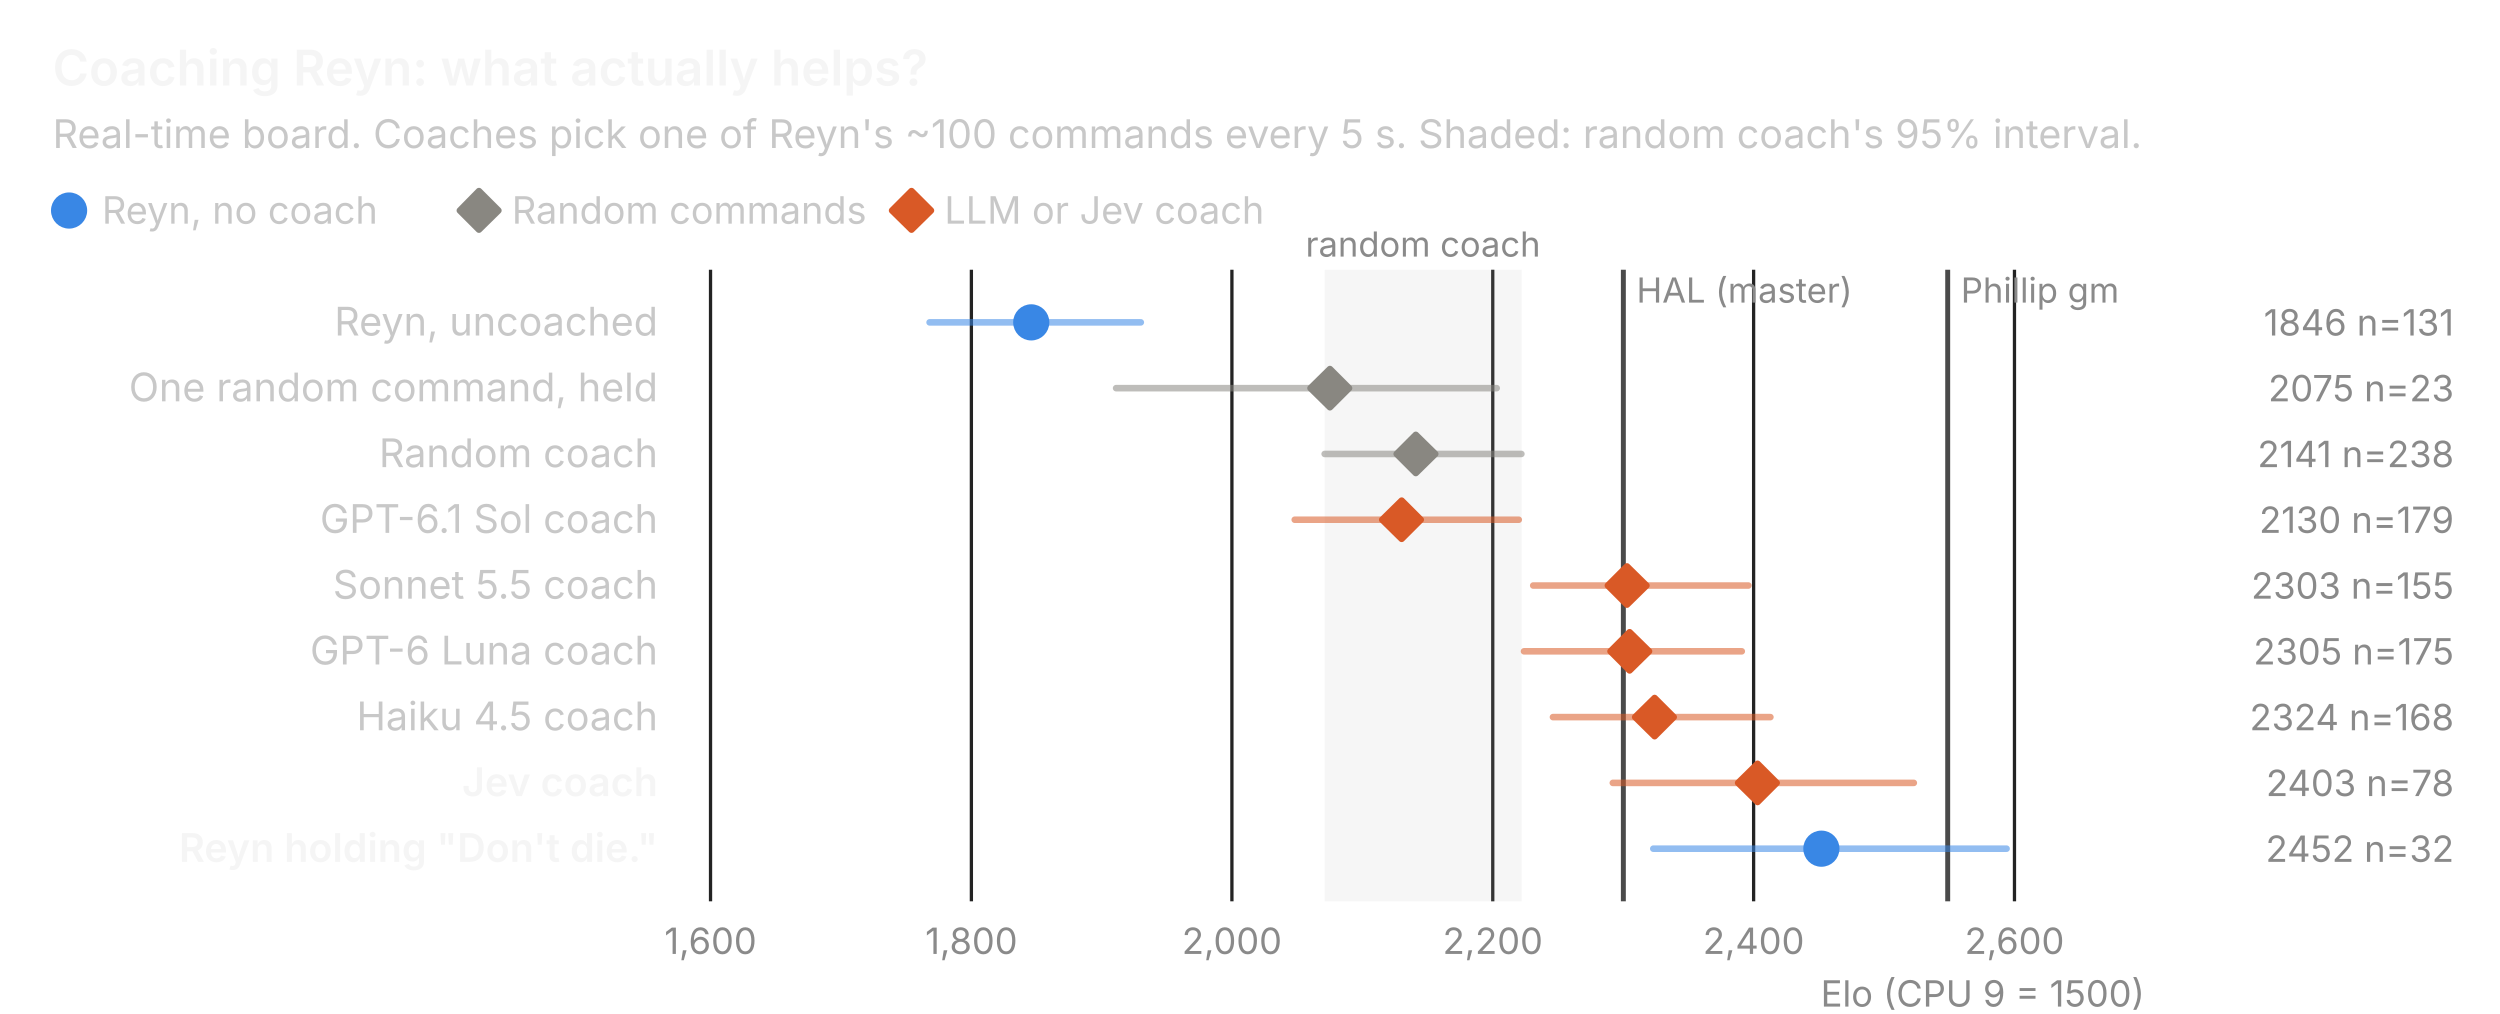
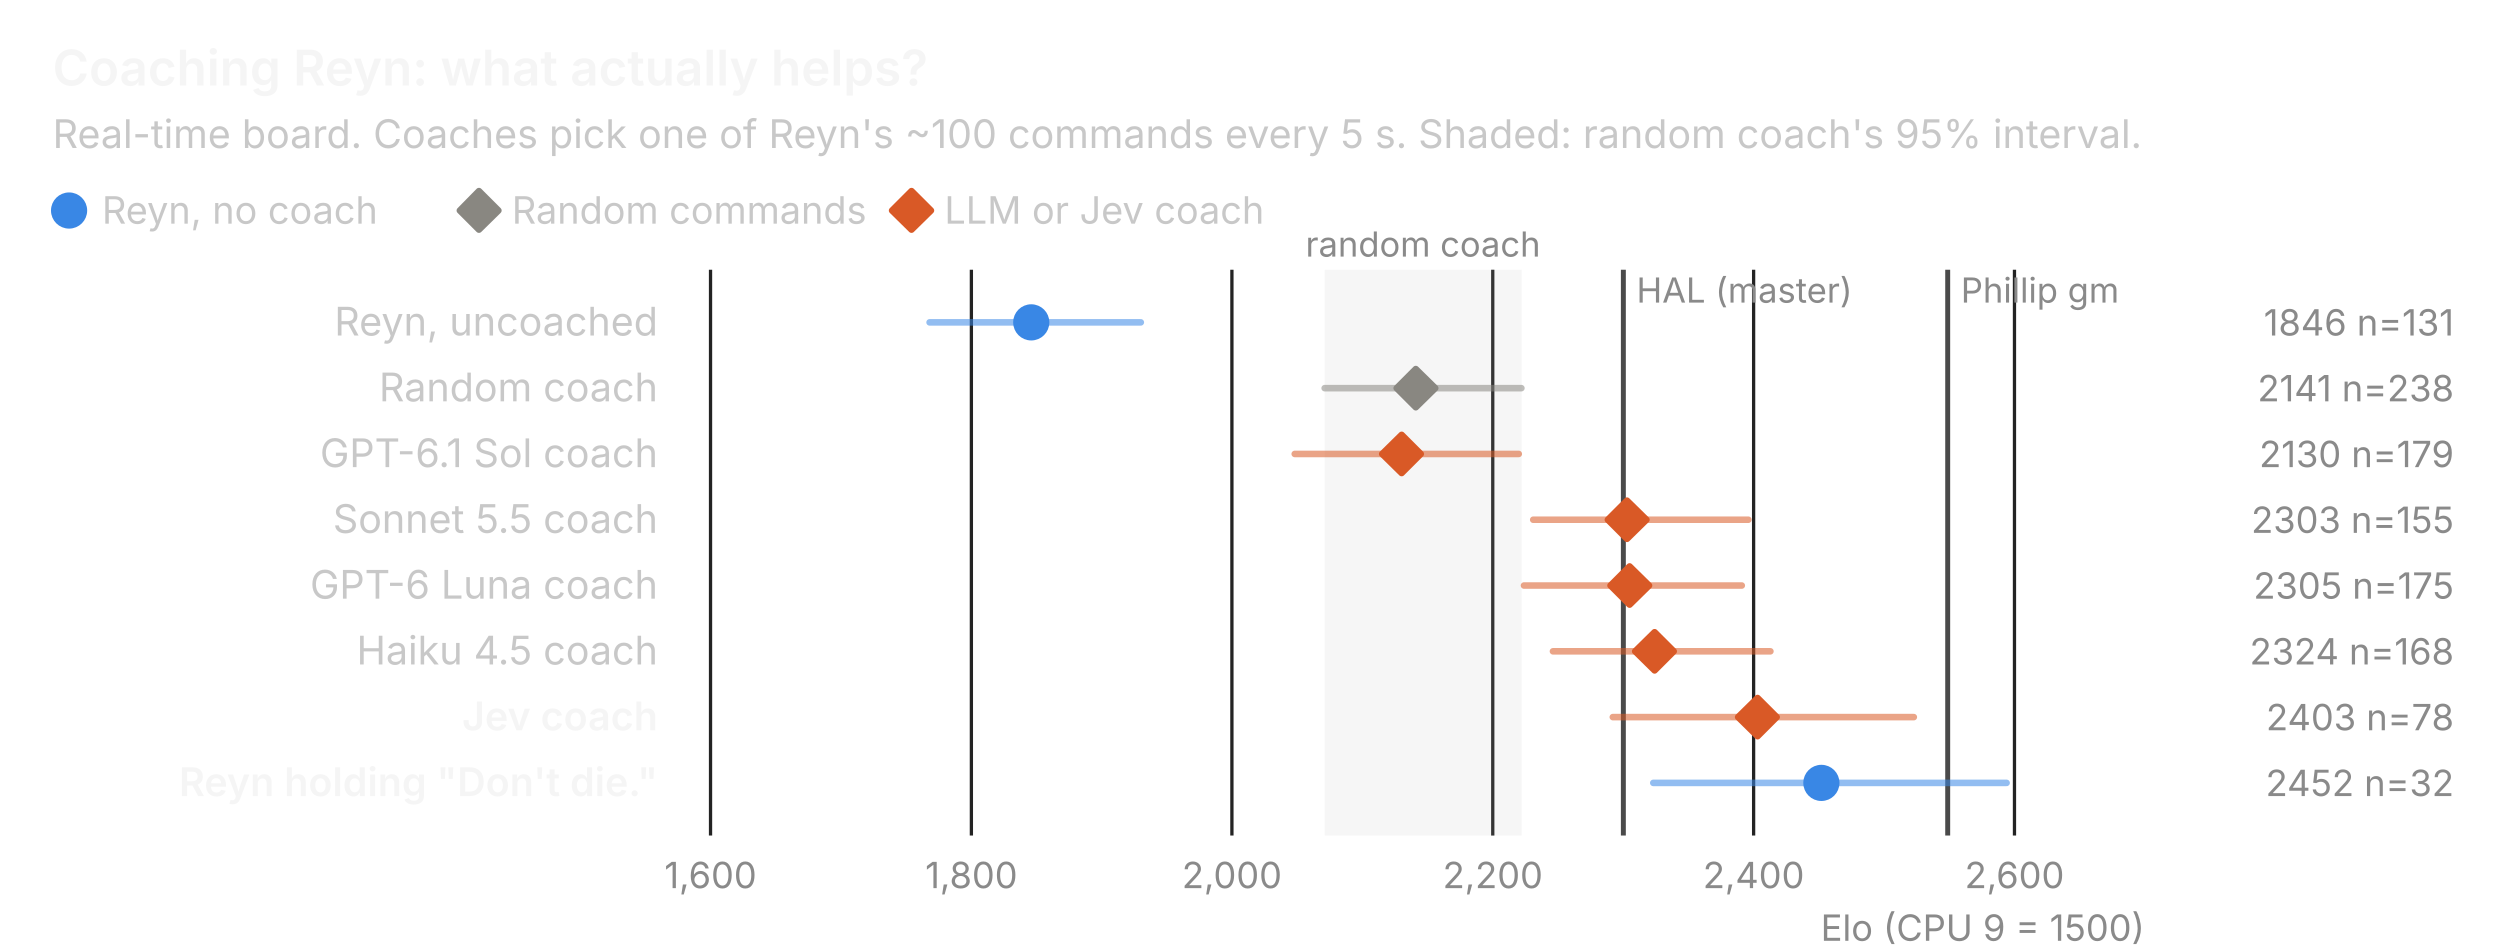
- <svg xmlns="http://www.w3.org/2000/svg" viewBox="0 0 760 308" width="760" height="308" role="img" aria-label="Coaching Reyn: what actually helps?">
+ <svg xmlns="http://www.w3.org/2000/svg" viewBox="0 0 760 288" width="760" height="288" role="img" aria-label="Coaching Reyn: what actually helps?">
  <style>text{font-family:Geist, Inter, system-ui, -apple-system, "Segoe UI", sans-serif;font-variant-numeric:tabular-nums}.bg{fill:None}.ring{stroke:#0c0c0c}.t1{fill:#f5f5f5}.t2{fill:#c8c8c8}.tm{fill:#8a8a8a}.grid{stroke:#232323}.axis{stroke:#4a4a4a}.band{fill:#b0b0b0;fill-opacity:.12}.conn{stroke:#3a3a3a}.c-learned{fill:#3987e5;stroke:#3987e5}.c-coach{fill:#d95926;stroke:#d95926}.c-written{fill:#199e70;stroke:#199e70}.c-llm{fill:#c98500;stroke:#c98500}.c-jev{fill:#d55181;stroke:#d55181}.c-ref{fill:#898781;stroke:#898781}.ci{fill:none;stroke-width:2;stroke-linecap:round}.hollow{fill-opacity:0}</style>
  <text x="16.0" y="26.0" class="t1" font-size="15" text-anchor="start" font-weight="600">Coaching Reyn: what actually helps?</text>
  <text x="16.0" y="45.0" class="t2" font-size="12" text-anchor="start">Real-time board. Coaches pick one of Reyn's ~100 commands every 5 s. Shaded: random coach's 95% interval.</text>
  <circle cx="21.0" cy="64.0" r="4.5" class="c-learned ring" stroke-width="2" />
  <text x="31.0" y="68.0" class="t2" font-size="11.5" text-anchor="start">Reyn, no coach</text>
  <polygon points="145.6,58.1 151.5,64.0 145.6,69.8 139.8,64.0" class="c-ref ring" stroke-width="2" stroke-linejoin="round" />
  <text x="155.6" y="68.0" class="t2" font-size="11.5" text-anchor="start">Random commands</text>
  <polygon points="277.1,58.1 283.0,64.0 277.1,69.8 271.2,64.0" class="c-coach ring" stroke-width="2" stroke-linejoin="round" />
  <text x="287.1" y="68.0" class="t2" font-size="11.5" text-anchor="start">LLM or Jev coach</text>
-   <line x1="216.0" x2="216.0" y1="82" y2="274" class="grid" stroke-width="1" />
-   <text x="216.0" y="290.0" class="tm" font-size="11" text-anchor="middle">1,600</text>
-   <line x1="295.3" x2="295.3" y1="82" y2="274" class="grid" stroke-width="1" />
-   <text x="295.3" y="290.0" class="tm" font-size="11" text-anchor="middle">1,800</text>
-   <line x1="374.5" x2="374.5" y1="82" y2="274" class="grid" stroke-width="1" />
-   <text x="374.5" y="290.0" class="tm" font-size="11" text-anchor="middle">2,000</text>
-   <line x1="453.8" x2="453.8" y1="82" y2="274" class="grid" stroke-width="1" />
-   <text x="453.8" y="290.0" class="tm" font-size="11" text-anchor="middle">2,200</text>
-   <line x1="533.1" x2="533.1" y1="82" y2="274" class="grid" stroke-width="1" />
-   <text x="533.1" y="290.0" class="tm" font-size="11" text-anchor="middle">2,400</text>
-   <line x1="612.4" x2="612.4" y1="82" y2="274" class="grid" stroke-width="1" />
-   <text x="612.4" y="290.0" class="tm" font-size="11" text-anchor="middle">2,600</text>
-   <text x="652.0" y="306.0" class="tm" font-size="11" text-anchor="end">Elo (CPU 9 = 1500)</text>
-   <rect x="402.7" y="82" width="59.9" height="192" class="band" />
+   <line x1="216.0" x2="216.0" y1="82" y2="254" class="grid" stroke-width="1" />
+   <text x="216.0" y="270.0" class="tm" font-size="11" text-anchor="middle">1,600</text>
+   <line x1="295.3" x2="295.3" y1="82" y2="254" class="grid" stroke-width="1" />
+   <text x="295.3" y="270.0" class="tm" font-size="11" text-anchor="middle">1,800</text>
+   <line x1="374.5" x2="374.5" y1="82" y2="254" class="grid" stroke-width="1" />
+   <text x="374.5" y="270.0" class="tm" font-size="11" text-anchor="middle">2,000</text>
+   <line x1="453.8" x2="453.8" y1="82" y2="254" class="grid" stroke-width="1" />
+   <text x="453.8" y="270.0" class="tm" font-size="11" text-anchor="middle">2,200</text>
+   <line x1="533.1" x2="533.1" y1="82" y2="254" class="grid" stroke-width="1" />
+   <text x="533.1" y="270.0" class="tm" font-size="11" text-anchor="middle">2,400</text>
+   <line x1="612.4" x2="612.4" y1="82" y2="254" class="grid" stroke-width="1" />
+   <text x="612.4" y="270.0" class="tm" font-size="11" text-anchor="middle">2,600</text>
+   <text x="652.0" y="286.0" class="tm" font-size="11" text-anchor="end">Elo (CPU 9 = 1500)</text>
+   <rect x="402.7" y="82" width="59.9" height="172" class="band" />
  <text x="432.6" y="78.0" class="tm" font-size="10.5" text-anchor="middle">random coach</text>
-   <line x1="493.5" x2="493.5" y1="82" y2="274" class="axis" stroke-width="1.5" />
+   <line x1="493.5" x2="493.5" y1="82" y2="254" class="axis" stroke-width="1.5" />
  <text x="497.5" y="92.0" class="tm" font-size="10.5" text-anchor="start">HAL (master)</text>
-   <line x1="592.1" x2="592.1" y1="82" y2="274" class="axis" stroke-width="1.5" />
+   <line x1="592.1" x2="592.1" y1="82" y2="254" class="axis" stroke-width="1.5" />
  <text x="596.1" y="92.0" class="tm" font-size="10.5" text-anchor="start">Phillip gm</text>
  <text x="200.0" y="102.0" class="t2" font-size="12" text-anchor="end">Reyn, uncoached</text>
  <line x1="282.6" x2="346.8" y1="98.0" y2="98.0" class="ci c-learned" stroke-opacity=".55" />
  <circle cx="313.5" cy="98.0" r="4.5" class="c-learned ring" stroke-width="2" />
  <text x="746.0" y="102.0" class="tm" font-size="11" text-anchor="end">1846  n=131</text>
-   <text x="200.0" y="122.0" class="t2" font-size="12" text-anchor="end">One random command, held</text>
-   <line x1="339.3" x2="455.0" y1="118.0" y2="118.0" class="ci c-ref" stroke-opacity=".55" />
-   <polygon points="404.3,112.2 410.1,118.0 404.3,123.8 398.4,118.0" class="c-ref ring" stroke-width="2" stroke-linejoin="round" />
-   <text x="746.0" y="122.0" class="tm" font-size="11" text-anchor="end">2075  n=23</text>
-   <text x="200.0" y="142.0" class="t2" font-size="12" text-anchor="end">Random coach</text>
-   <line x1="402.7" x2="462.5" y1="138.0" y2="138.0" class="ci c-ref" stroke-opacity=".55" />
-   <polygon points="430.4,132.2 436.3,138.0 430.4,143.8 424.6,138.0" class="c-ref ring" stroke-width="2" stroke-linejoin="round" />
-   <text x="746.0" y="142.0" class="tm" font-size="11" text-anchor="end">2141  n=238</text>
-   <text x="200.0" y="162.0" class="t2" font-size="12" text-anchor="end">GPT-6.1 Sol coach</text>
-   <line x1="393.6" x2="461.7" y1="158.0" y2="158.0" class="ci c-coach" stroke-opacity=".55" />
-   <polygon points="426.1,152.2 431.9,158.0 426.1,163.8 420.2,158.0" class="c-coach ring" stroke-width="2" stroke-linejoin="round" />
-   <text x="746.0" y="162.0" class="tm" font-size="11" text-anchor="end">2130  n=179</text>
-   <text x="200.0" y="182.0" class="t2" font-size="12" text-anchor="end">Sonnet 5.5 coach</text>
-   <line x1="466.1" x2="531.5" y1="178.0" y2="178.0" class="ci c-coach" stroke-opacity=".55" />
-   <polygon points="494.6,172.2 500.5,178.0 494.6,183.8 488.8,178.0" class="c-coach ring" stroke-width="2" stroke-linejoin="round" />
-   <text x="746.0" y="182.0" class="tm" font-size="11" text-anchor="end">2303  n=155</text>
-   <text x="200.0" y="202.0" class="t2" font-size="12" text-anchor="end">GPT-6 Luna coach</text>
-   <line x1="463.3" x2="529.5" y1="198.0" y2="198.0" class="ci c-coach" stroke-opacity=".55" />
-   <polygon points="495.4,192.2 501.3,198.0 495.4,203.8 489.6,198.0" class="c-coach ring" stroke-width="2" stroke-linejoin="round" />
-   <text x="746.0" y="202.0" class="tm" font-size="11" text-anchor="end">2305  n=175</text>
-   <text x="200.0" y="222.0" class="t2" font-size="12" text-anchor="end">Haiku 4.5 coach</text>
-   <line x1="472.1" x2="538.2" y1="218.0" y2="218.0" class="ci c-coach" stroke-opacity=".55" />
-   <polygon points="503.0,212.2 508.8,218.0 503.0,223.8 497.1,218.0" class="c-coach ring" stroke-width="2" stroke-linejoin="round" />
-   <text x="746.0" y="222.0" class="tm" font-size="11" text-anchor="end">2324  n=168</text>
-   <text x="200.0" y="242.0" class="t1" font-size="12" text-anchor="end" font-weight="600">Jev coach</text>
-   <line x1="490.3" x2="581.8" y1="238.0" y2="238.0" class="ci c-coach" stroke-opacity=".55" />
-   <polygon points="534.3,232.2 540.1,238.0 534.3,243.8 528.4,238.0" class="c-coach ring" stroke-width="2" stroke-linejoin="round" />
-   <text x="746.0" y="242.0" class="tm" font-size="11" text-anchor="end">2403  n=78</text>
-   <text x="200.0" y="262.0" class="t1" font-size="12" text-anchor="end" font-weight="600">Reyn holding "Don't die."</text>
-   <line x1="502.6" x2="610.0" y1="258.0" y2="258.0" class="ci c-learned" stroke-opacity=".55" />
-   <circle cx="553.7" cy="258.0" r="4.5" class="c-learned ring" stroke-width="2" />
-   <text x="746.0" y="262.0" class="tm" font-size="11" text-anchor="end">2452  n=32</text>
+   <text x="200.0" y="122.0" class="t2" font-size="12" text-anchor="end">Random coach</text>
+   <line x1="402.7" x2="462.5" y1="118.0" y2="118.0" class="ci c-ref" stroke-opacity=".55" />
+   <polygon points="430.4,112.2 436.3,118.0 430.4,123.8 424.6,118.0" class="c-ref ring" stroke-width="2" stroke-linejoin="round" />
+   <text x="746.0" y="122.0" class="tm" font-size="11" text-anchor="end">2141  n=238</text>
+   <text x="200.0" y="142.0" class="t2" font-size="12" text-anchor="end">GPT-6.1 Sol coach</text>
+   <line x1="393.6" x2="461.7" y1="138.0" y2="138.0" class="ci c-coach" stroke-opacity=".55" />
+   <polygon points="426.1,132.2 431.9,138.0 426.1,143.8 420.2,138.0" class="c-coach ring" stroke-width="2" stroke-linejoin="round" />
+   <text x="746.0" y="142.0" class="tm" font-size="11" text-anchor="end">2130  n=179</text>
+   <text x="200.0" y="162.0" class="t2" font-size="12" text-anchor="end">Sonnet 5.5 coach</text>
+   <line x1="466.1" x2="531.5" y1="158.0" y2="158.0" class="ci c-coach" stroke-opacity=".55" />
+   <polygon points="494.6,152.2 500.5,158.0 494.6,163.8 488.8,158.0" class="c-coach ring" stroke-width="2" stroke-linejoin="round" />
+   <text x="746.0" y="162.0" class="tm" font-size="11" text-anchor="end">2303  n=155</text>
+   <text x="200.0" y="182.0" class="t2" font-size="12" text-anchor="end">GPT-6 Luna coach</text>
+   <line x1="463.3" x2="529.5" y1="178.0" y2="178.0" class="ci c-coach" stroke-opacity=".55" />
+   <polygon points="495.4,172.2 501.3,178.0 495.4,183.8 489.6,178.0" class="c-coach ring" stroke-width="2" stroke-linejoin="round" />
+   <text x="746.0" y="182.0" class="tm" font-size="11" text-anchor="end">2305  n=175</text>
+   <text x="200.0" y="202.0" class="t2" font-size="12" text-anchor="end">Haiku 4.5 coach</text>
+   <line x1="472.1" x2="538.2" y1="198.0" y2="198.0" class="ci c-coach" stroke-opacity=".55" />
+   <polygon points="503.0,192.2 508.8,198.0 503.0,203.8 497.1,198.0" class="c-coach ring" stroke-width="2" stroke-linejoin="round" />
+   <text x="746.0" y="202.0" class="tm" font-size="11" text-anchor="end">2324  n=168</text>
+   <text x="200.0" y="222.0" class="t1" font-size="12" text-anchor="end" font-weight="600">Jev coach</text>
+   <line x1="490.3" x2="581.8" y1="218.0" y2="218.0" class="ci c-coach" stroke-opacity=".55" />
+   <polygon points="534.3,212.2 540.1,218.0 534.3,223.8 528.4,218.0" class="c-coach ring" stroke-width="2" stroke-linejoin="round" />
+   <text x="746.0" y="222.0" class="tm" font-size="11" text-anchor="end">2403  n=78</text>
+   <text x="200.0" y="242.0" class="t1" font-size="12" text-anchor="end" font-weight="600">Reyn holding "Don't die."</text>
+   <line x1="502.6" x2="610.0" y1="238.0" y2="238.0" class="ci c-learned" stroke-opacity=".55" />
+   <circle cx="553.7" cy="238.0" r="4.5" class="c-learned ring" stroke-width="2" />
+   <text x="746.0" y="242.0" class="tm" font-size="11" text-anchor="end">2452  n=32</text>
</svg>
